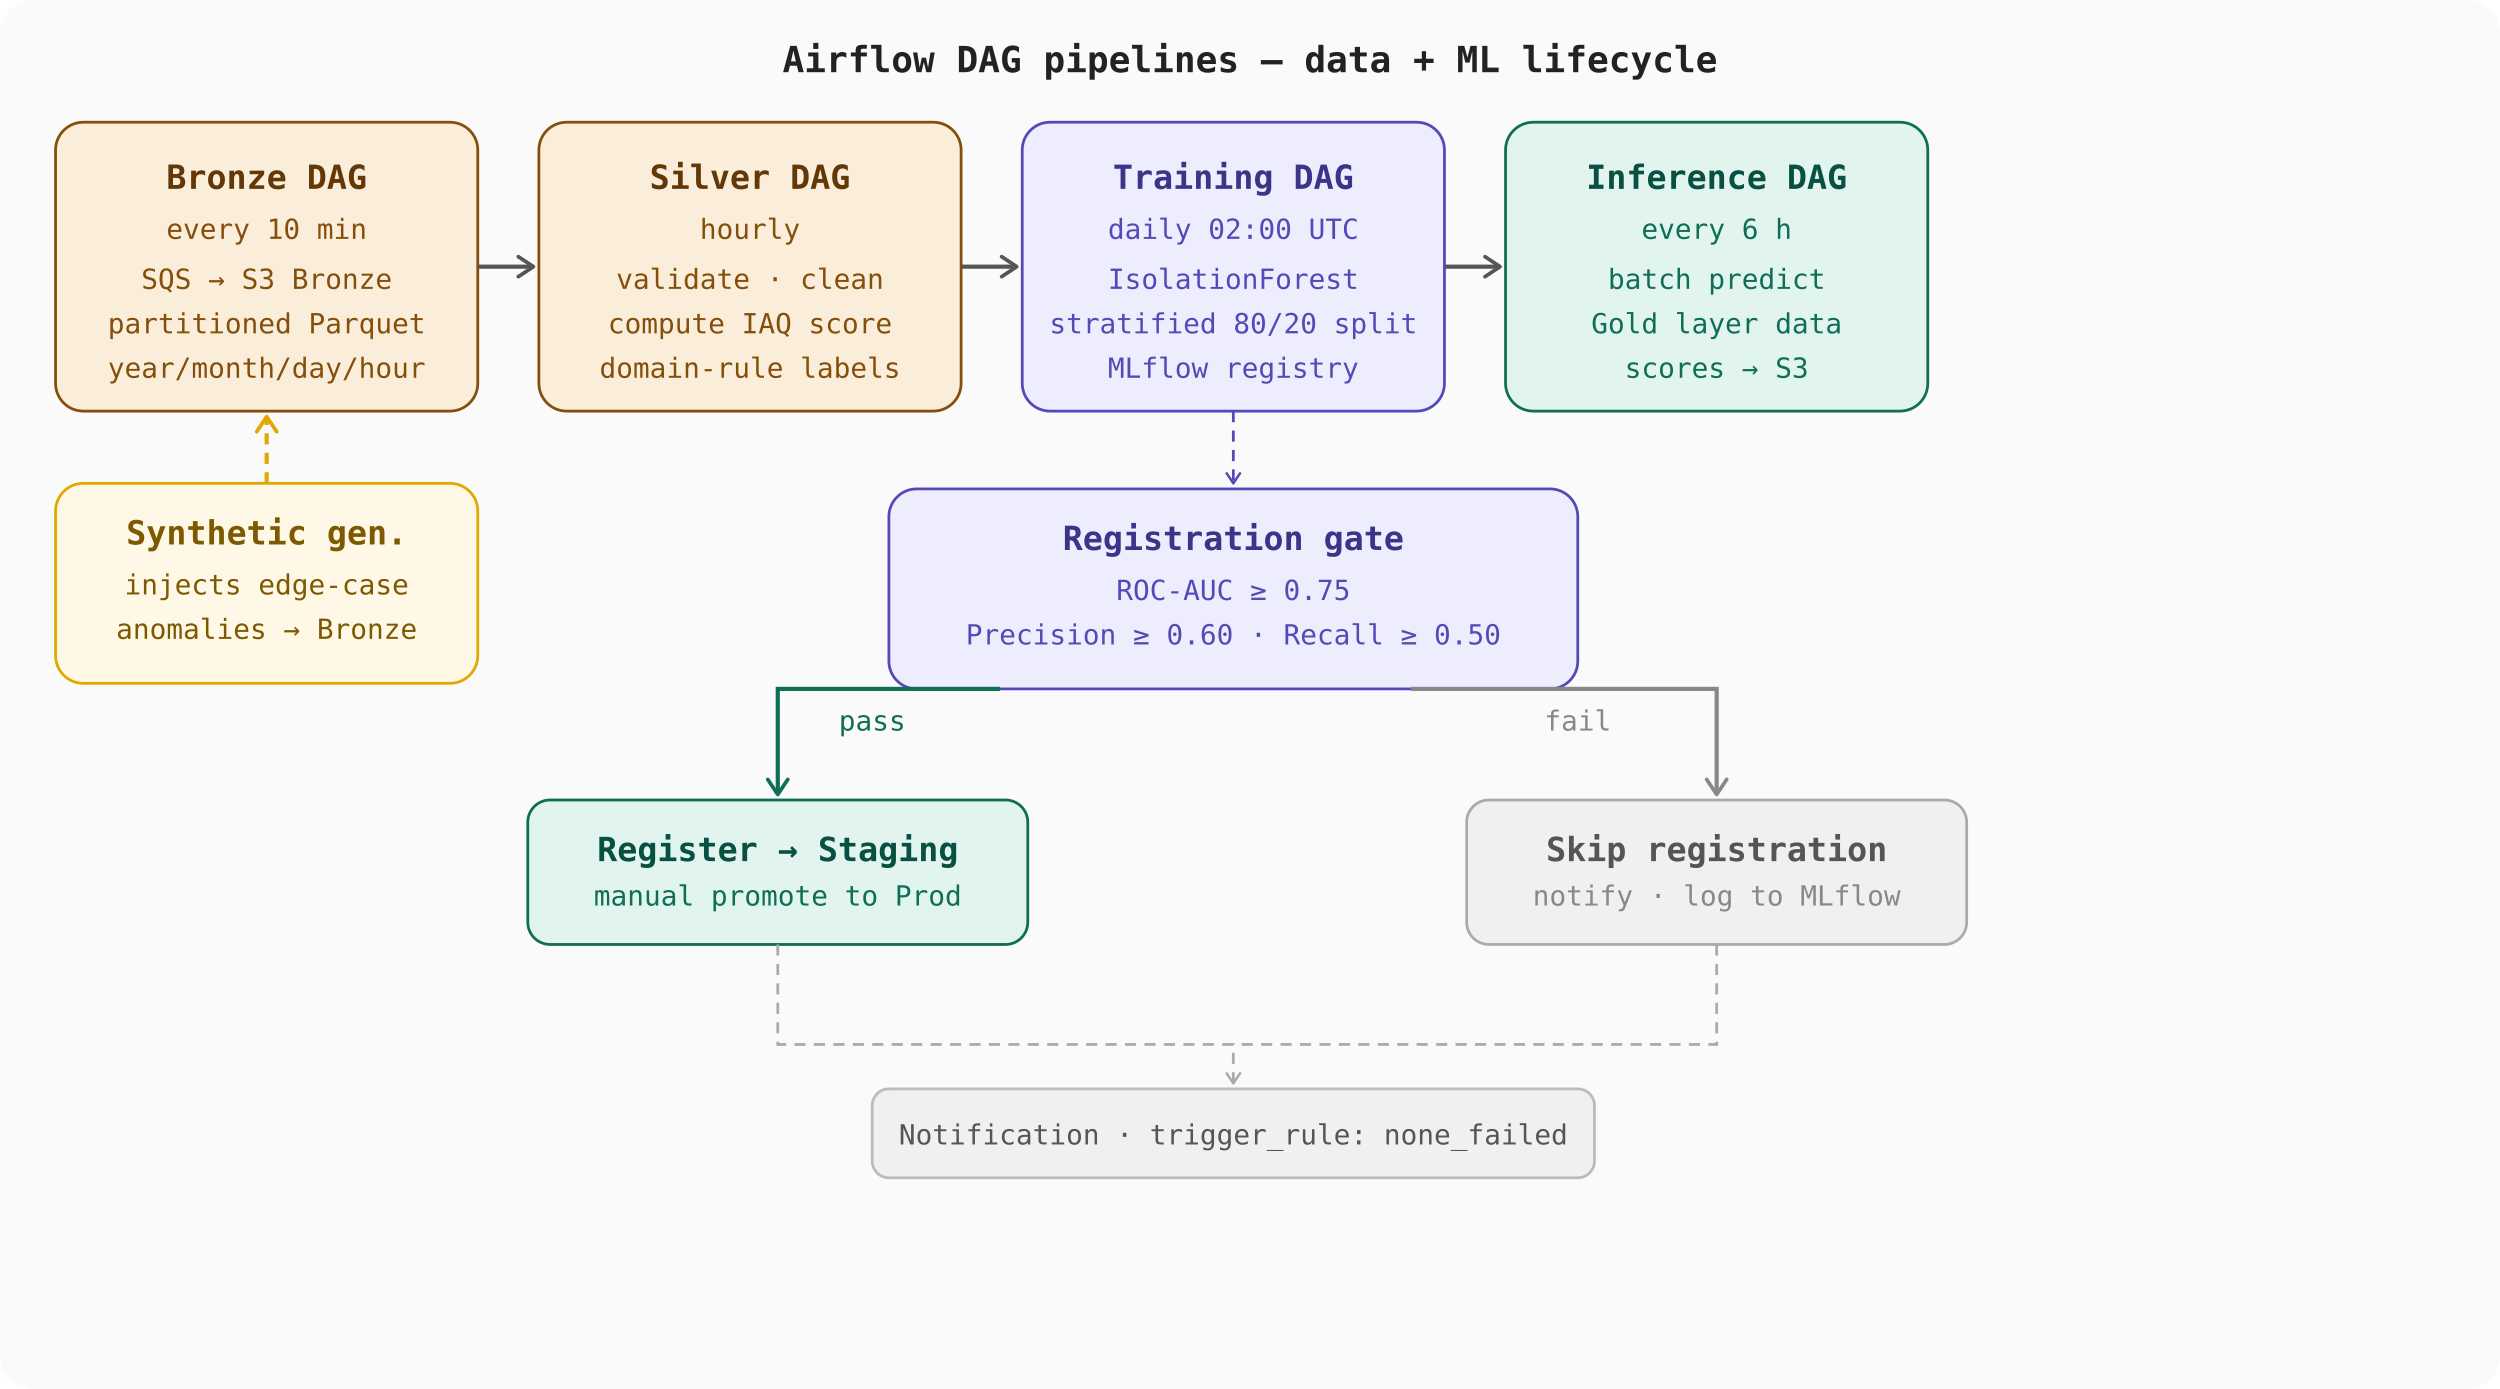
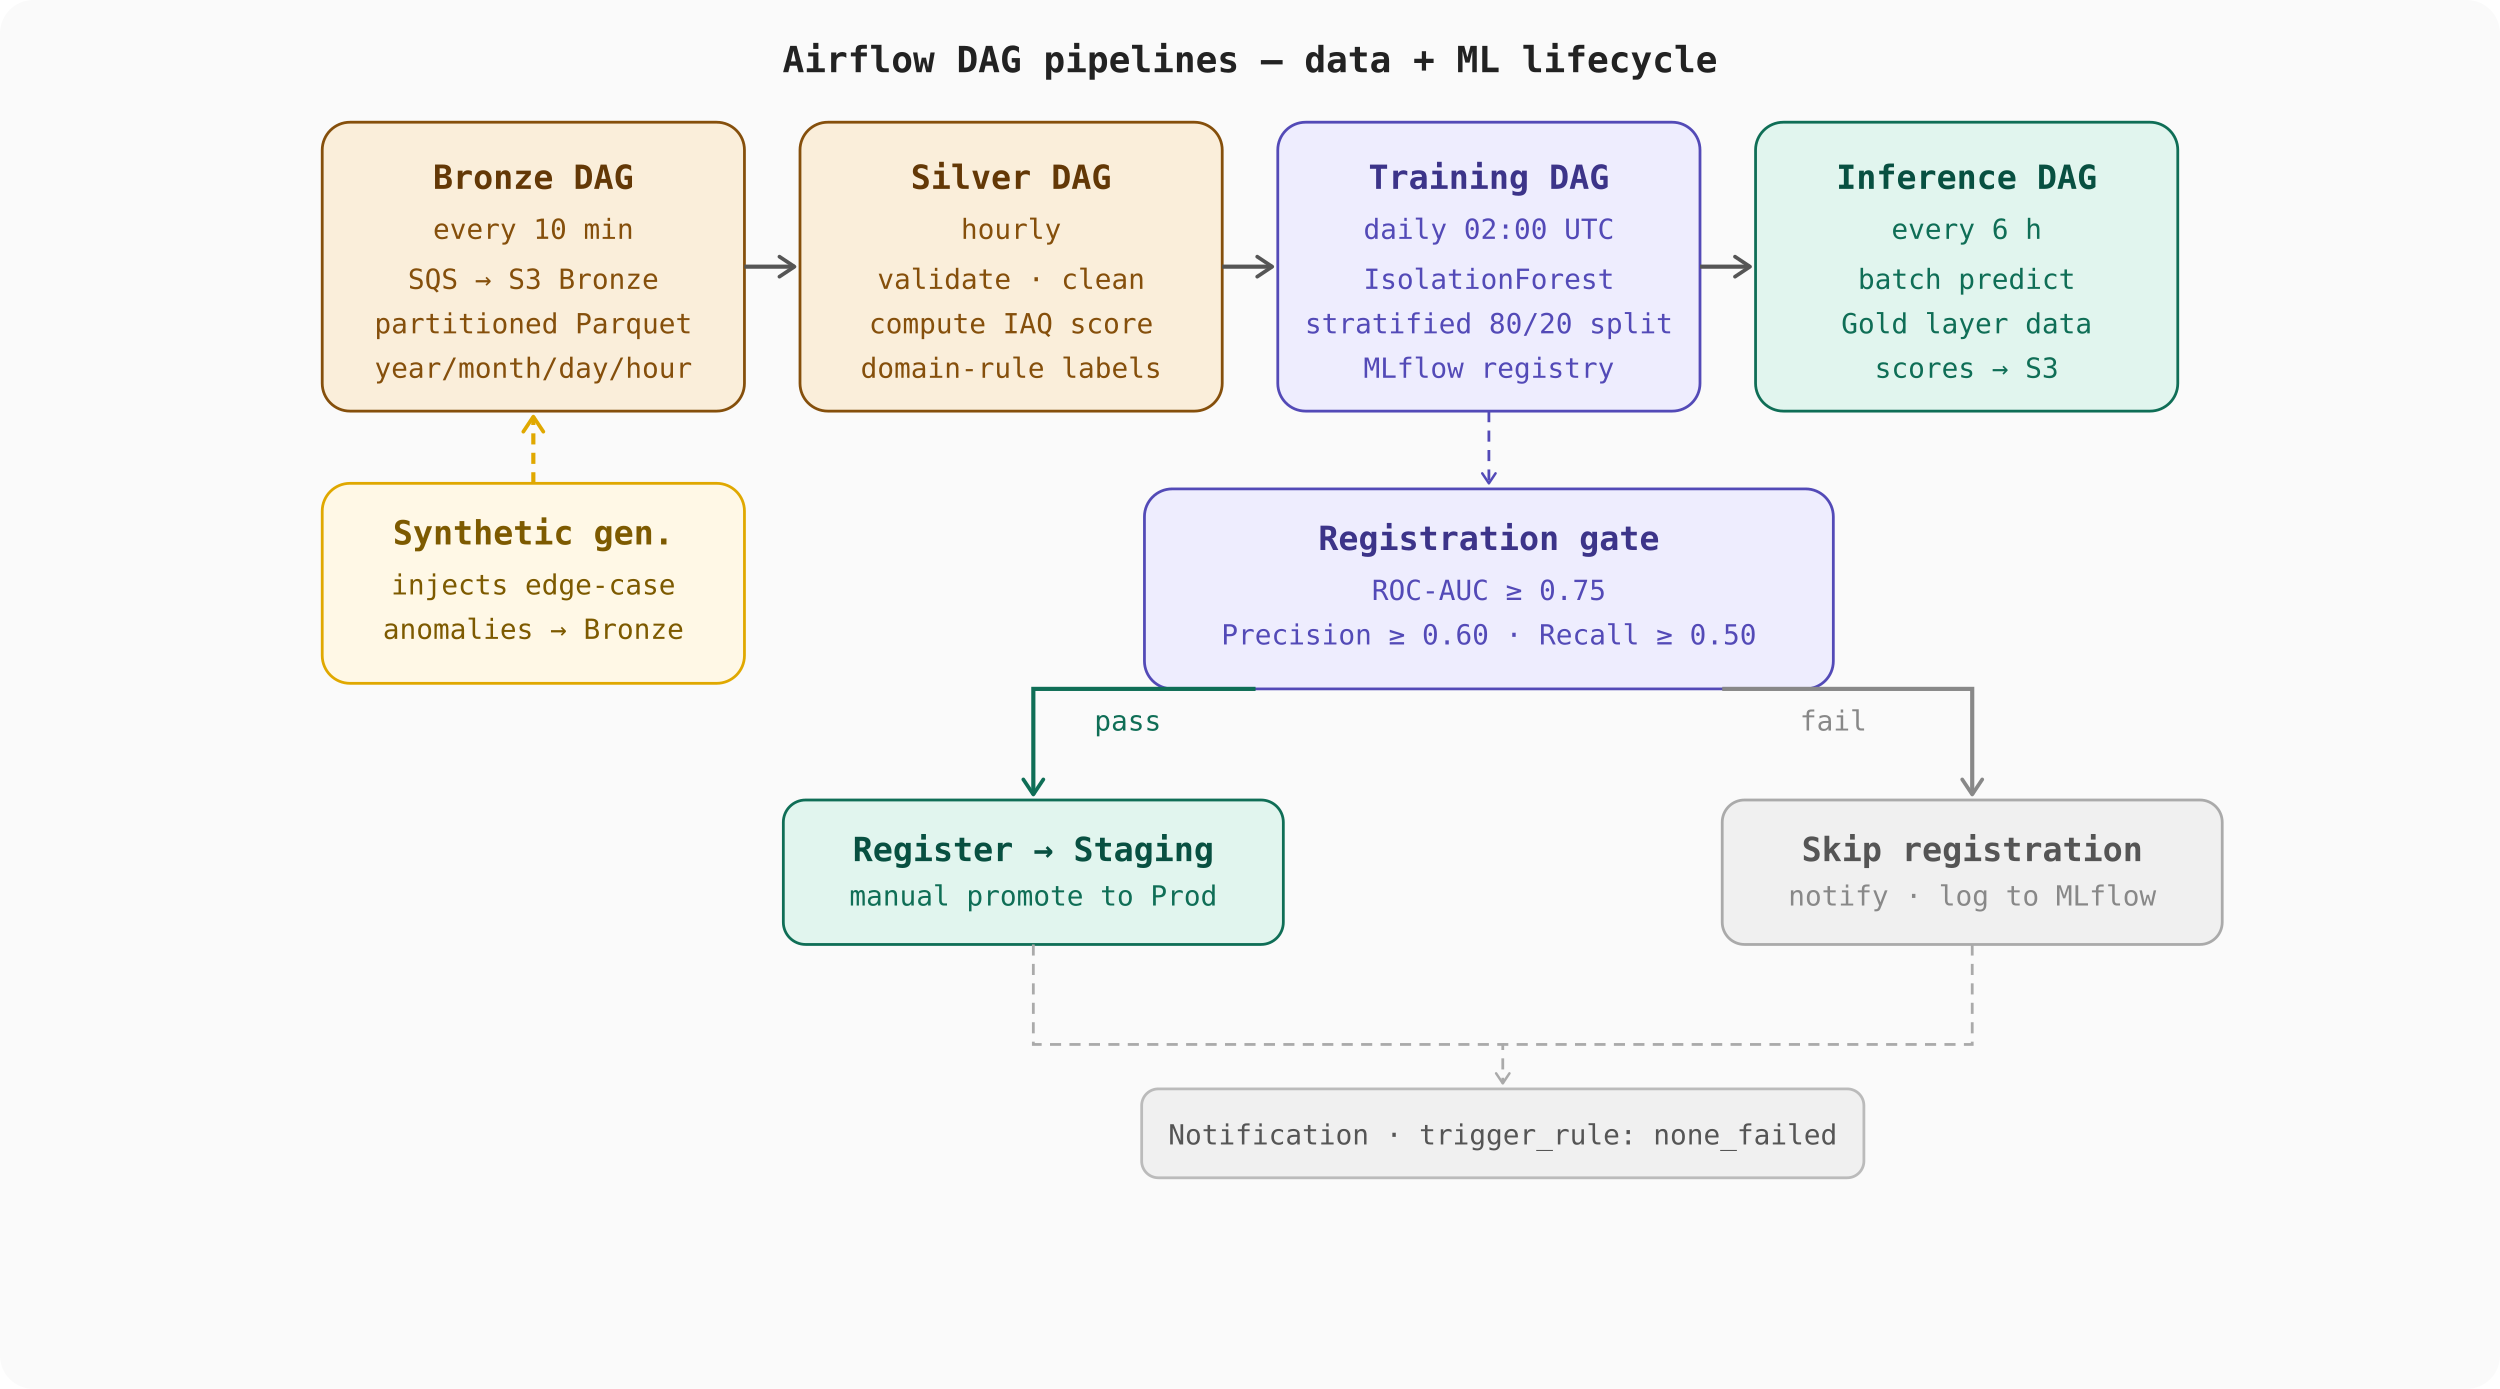
<svg xmlns="http://www.w3.org/2000/svg" width="900" height="500" viewBox="0 0 900 500" font-family="ui-monospace,SFMono-Regular,Menlo,monospace">
  <defs>
    <marker id="arr" viewBox="0 0 10 10" refX="8" refY="5" markerWidth="6" markerHeight="6" orient="auto-start-reverse">
      <path d="M2 1L8 5L2 9" fill="none" stroke="#555" stroke-width="1.5" stroke-linecap="round" stroke-linejoin="round" />
    </marker>
    <marker id="arr-purple" viewBox="0 0 10 10" refX="8" refY="5" markerWidth="6" markerHeight="6" orient="auto-start-reverse">
      <path d="M2 1L8 5L2 9" fill="none" stroke="#534AB7" stroke-width="1.5" stroke-linecap="round" stroke-linejoin="round" />
    </marker>
    <marker id="arr-green" viewBox="0 0 10 10" refX="8" refY="5" markerWidth="6" markerHeight="6" orient="auto-start-reverse">
      <path d="M2 1L8 5L2 9" fill="none" stroke="#0F6E56" stroke-width="1.5" stroke-linecap="round" stroke-linejoin="round" />
    </marker>
    <marker id="arr-gray" viewBox="0 0 10 10" refX="8" refY="5" markerWidth="6" markerHeight="6" orient="auto-start-reverse">
      <path d="M2 1L8 5L2 9" fill="none" stroke="#888" stroke-width="1.5" stroke-linecap="round" stroke-linejoin="round" />
    </marker>
    <marker id="arr-amber" viewBox="0 0 10 10" refX="8" refY="5" markerWidth="6" markerHeight="6" orient="auto-start-reverse">
      <path d="M2 1L8 5L2 9" fill="none" stroke="#e0a800" stroke-width="1.5" stroke-linecap="round" stroke-linejoin="round" />
    </marker>
    <marker id="arr-notify" viewBox="0 0 10 10" refX="8" refY="5" markerWidth="6" markerHeight="6" orient="auto-start-reverse">
      <path d="M2 1L8 5L2 9" fill="none" stroke="#aaa" stroke-width="1.5" stroke-linecap="round" stroke-linejoin="round" />
    </marker>
  </defs>
  <rect width="900" height="500" fill="#fafafa" rx="12" />
  <text x="450" y="26" text-anchor="middle" font-size="13" font-weight="600" fill="#222">Airflow DAG pipelines — data + ML lifecycle</text>
-   <rect x="20" y="44" width="152" height="104" rx="10" fill="#FAEEDA" stroke="#854F0B" stroke-width="1" />
-   <text x="96" y="68" text-anchor="middle" font-size="12" font-weight="600" fill="#633806">Bronze DAG</text>
-   <text x="96" y="86" text-anchor="middle" font-size="10" fill="#854F0B">every 10 min</text>
-   <text x="96" y="104" text-anchor="middle" font-size="10" fill="#854F0B">SQS → S3 Bronze</text>
-   <text x="96" y="120" text-anchor="middle" font-size="10" fill="#854F0B">partitioned Parquet</text>
-   <text x="96" y="136" text-anchor="middle" font-size="10" fill="#854F0B">year/month/day/hour</text>
-   <line x1="172" y1="96" x2="192" y2="96" stroke="#555" stroke-width="1.5" marker-end="url(#arr)" />
-   <rect x="194" y="44" width="152" height="104" rx="10" fill="#FAEEDA" stroke="#854F0B" stroke-width="1" />
-   <text x="270" y="68" text-anchor="middle" font-size="12" font-weight="600" fill="#633806">Silver DAG</text>
-   <text x="270" y="86" text-anchor="middle" font-size="10" fill="#854F0B">hourly</text>
-   <text x="270" y="104" text-anchor="middle" font-size="10" fill="#854F0B">validate · clean</text>
-   <text x="270" y="120" text-anchor="middle" font-size="10" fill="#854F0B">compute IAQ score</text>
-   <text x="270" y="136" text-anchor="middle" font-size="10" fill="#854F0B">domain-rule labels</text>
-   <line x1="346" y1="96" x2="366" y2="96" stroke="#555" stroke-width="1.5" marker-end="url(#arr)" />
-   <rect x="368" y="44" width="152" height="104" rx="10" fill="#EEEDFE" stroke="#534AB7" stroke-width="1" />
-   <text x="444" y="68" text-anchor="middle" font-size="12" font-weight="600" fill="#3C3489">Training DAG</text>
-   <text x="444" y="86" text-anchor="middle" font-size="10" fill="#534AB7">daily 02:00 UTC</text>
-   <text x="444" y="104" text-anchor="middle" font-size="10" fill="#534AB7">IsolationForest</text>
-   <text x="444" y="120" text-anchor="middle" font-size="10" fill="#534AB7">stratified 80/20 split</text>
-   <text x="444" y="136" text-anchor="middle" font-size="10" fill="#534AB7">MLflow registry</text>
-   <line x1="520" y1="96" x2="540" y2="96" stroke="#555" stroke-width="1.5" marker-end="url(#arr)" />
-   <rect x="542" y="44" width="152" height="104" rx="10" fill="#E1F5EE" stroke="#0F6E56" stroke-width="1" />
-   <text x="618" y="68" text-anchor="middle" font-size="12" font-weight="600" fill="#085041">Inference DAG</text>
-   <text x="618" y="86" text-anchor="middle" font-size="10" fill="#0F6E56">every 6 h</text>
-   <text x="618" y="104" text-anchor="middle" font-size="10" fill="#0F6E56">batch predict</text>
-   <text x="618" y="120" text-anchor="middle" font-size="10" fill="#0F6E56">Gold layer data</text>
-   <text x="618" y="136" text-anchor="middle" font-size="10" fill="#0F6E56">scores → S3</text>
-   <rect x="20" y="174" width="152" height="72" rx="10" fill="#fff8e6" stroke="#e0a800" stroke-width="1" />
-   <text x="96" y="196" text-anchor="middle" font-size="12" font-weight="600" fill="#7d5a00">Synthetic gen.</text>
-   <text x="96" y="214" text-anchor="middle" font-size="10" fill="#7d5a00">injects edge-case</text>
-   <text x="96" y="230" text-anchor="middle" font-size="10" fill="#7d5a00">anomalies → Bronze</text>
-   <line x1="96" y1="174" x2="96" y2="150" stroke="#e0a800" stroke-width="1.5" stroke-dasharray="4 3" marker-end="url(#arr-amber)" />
-   <line x1="444" y1="148" x2="444" y2="174" stroke="#534AB7" stroke-width="1" stroke-dasharray="4 3" marker-end="url(#arr-purple)" />
-   <rect x="320" y="176" width="248" height="72" rx="10" fill="#EEEDFE" stroke="#534AB7" stroke-width="1" />
-   <text x="444" y="198" text-anchor="middle" font-size="12" font-weight="600" fill="#3C3489">Registration gate</text>
-   <text x="444" y="216" text-anchor="middle" font-size="10" fill="#534AB7">ROC-AUC ≥ 0.75</text>
-   <text x="444" y="232" text-anchor="middle" font-size="10" fill="#534AB7">Precision ≥ 0.60 · Recall ≥ 0.50</text>
-   <path d="M360 248 L280 248 L280 286" fill="none" stroke="#0F6E56" stroke-width="1.5" marker-end="url(#arr-green)" />
-   <text x="314" y="263" text-anchor="middle" font-size="10" fill="#0F6E56">pass</text>
-   <path d="M508 248 L618 248 L618 286" fill="none" stroke="#888" stroke-width="1.5" marker-end="url(#arr-gray)" />
-   <text x="568" y="263" text-anchor="middle" font-size="10" fill="#888">fail</text>
-   <rect x="190" y="288" width="180" height="52" rx="8" fill="#E1F5EE" stroke="#0F6E56" stroke-width="1" />
-   <text x="280" y="310" text-anchor="middle" font-size="12" font-weight="600" fill="#085041">Register → Staging</text>
-   <text x="280" y="326" text-anchor="middle" font-size="10" fill="#0F6E56">manual promote to Prod</text>
-   <rect x="528" y="288" width="180" height="52" rx="8" fill="#f0f0f0" stroke="#aaa" stroke-width="1" />
-   <text x="618" y="310" text-anchor="middle" font-size="12" font-weight="600" fill="#555">Skip registration</text>
-   <text x="618" y="326" text-anchor="middle" font-size="10" fill="#888">notify · log to MLflow</text>
-   <path d="M280 340 L280 376 L444 376 L444 390" fill="none" stroke="#aaa" stroke-width="1" stroke-dasharray="4 3" marker-end="url(#arr-notify)" />
-   <path d="M618 340 L618 376 L444 376" fill="none" stroke="#aaa" stroke-width="1" stroke-dasharray="4 3" />
-   <rect x="314" y="392" width="260" height="32" rx="6" fill="#f0f0f0" stroke="#bbb" stroke-width="1" />
-   <text x="444" y="412" text-anchor="middle" font-size="10" fill="#555">Notification · trigger_rule: none_failed</text>
+   <rect x="116" y="44" width="152" height="104" rx="10" fill="#FAEEDA" stroke="#854F0B" stroke-width="1" />
+   <text x="192" y="68" text-anchor="middle" font-size="12" font-weight="600" fill="#633806">Bronze DAG</text>
+   <text x="192" y="86" text-anchor="middle" font-size="10" fill="#854F0B">every 10 min</text>
+   <text x="192" y="104" text-anchor="middle" font-size="10" fill="#854F0B">SQS → S3 Bronze</text>
+   <text x="192" y="120" text-anchor="middle" font-size="10" fill="#854F0B">partitioned Parquet</text>
+   <text x="192" y="136" text-anchor="middle" font-size="10" fill="#854F0B">year/month/day/hour</text>
+   <line x1="268" y1="96" x2="286" y2="96" stroke="#555" stroke-width="1.5" marker-end="url(#arr)" />
+   <rect x="288" y="44" width="152" height="104" rx="10" fill="#FAEEDA" stroke="#854F0B" stroke-width="1" />
+   <text x="364" y="68" text-anchor="middle" font-size="12" font-weight="600" fill="#633806">Silver DAG</text>
+   <text x="364" y="86" text-anchor="middle" font-size="10" fill="#854F0B">hourly</text>
+   <text x="364" y="104" text-anchor="middle" font-size="10" fill="#854F0B">validate · clean</text>
+   <text x="364" y="120" text-anchor="middle" font-size="10" fill="#854F0B">compute IAQ score</text>
+   <text x="364" y="136" text-anchor="middle" font-size="10" fill="#854F0B">domain-rule labels</text>
+   <line x1="440" y1="96" x2="458" y2="96" stroke="#555" stroke-width="1.5" marker-end="url(#arr)" />
+   <rect x="460" y="44" width="152" height="104" rx="10" fill="#EEEDFE" stroke="#534AB7" stroke-width="1" />
+   <text x="536" y="68" text-anchor="middle" font-size="12" font-weight="600" fill="#3C3489">Training DAG</text>
+   <text x="536" y="86" text-anchor="middle" font-size="10" fill="#534AB7">daily 02:00 UTC</text>
+   <text x="536" y="104" text-anchor="middle" font-size="10" fill="#534AB7">IsolationForest</text>
+   <text x="536" y="120" text-anchor="middle" font-size="10" fill="#534AB7">stratified 80/20 split</text>
+   <text x="536" y="136" text-anchor="middle" font-size="10" fill="#534AB7">MLflow registry</text>
+   <line x1="612" y1="96" x2="630" y2="96" stroke="#555" stroke-width="1.5" marker-end="url(#arr)" />
+   <rect x="632" y="44" width="152" height="104" rx="10" fill="#E1F5EE" stroke="#0F6E56" stroke-width="1" />
+   <text x="708" y="68" text-anchor="middle" font-size="12" font-weight="600" fill="#085041">Inference DAG</text>
+   <text x="708" y="86" text-anchor="middle" font-size="10" fill="#0F6E56">every 6 h</text>
+   <text x="708" y="104" text-anchor="middle" font-size="10" fill="#0F6E56">batch predict</text>
+   <text x="708" y="120" text-anchor="middle" font-size="10" fill="#0F6E56">Gold layer data</text>
+   <text x="708" y="136" text-anchor="middle" font-size="10" fill="#0F6E56">scores → S3</text>
+   <rect x="116" y="174" width="152" height="72" rx="10" fill="#fff8e6" stroke="#e0a800" stroke-width="1" />
+   <text x="192" y="196" text-anchor="middle" font-size="12" font-weight="600" fill="#7d5a00">Synthetic gen.</text>
+   <text x="192" y="214" text-anchor="middle" font-size="10" fill="#7d5a00">injects edge-case</text>
+   <text x="192" y="230" text-anchor="middle" font-size="10" fill="#7d5a00">anomalies → Bronze</text>
+   <line x1="192" y1="174" x2="192" y2="150" stroke="#e0a800" stroke-width="1.5" stroke-dasharray="4 3" marker-end="url(#arr-amber)" />
+   <line x1="536" y1="148" x2="536" y2="174" stroke="#534AB7" stroke-width="1" stroke-dasharray="4 3" marker-end="url(#arr-purple)" />
+   <rect x="412" y="176" width="248" height="72" rx="10" fill="#EEEDFE" stroke="#534AB7" stroke-width="1" />
+   <text x="536" y="198" text-anchor="middle" font-size="12" font-weight="600" fill="#3C3489">Registration gate</text>
+   <text x="536" y="216" text-anchor="middle" font-size="10" fill="#534AB7">ROC-AUC ≥ 0.75</text>
+   <text x="536" y="232" text-anchor="middle" font-size="10" fill="#534AB7">Precision ≥ 0.60 · Recall ≥ 0.50</text>
+   <path d="M452 248 L372 248 L372 286" fill="none" stroke="#0F6E56" stroke-width="1.5" marker-end="url(#arr-green)" />
+   <text x="406" y="263" text-anchor="middle" font-size="10" fill="#0F6E56">pass</text>
+   <path d="M620 248 L710 248 L710 286" fill="none" stroke="#888" stroke-width="1.5" marker-end="url(#arr-gray)" />
+   <text x="660" y="263" text-anchor="middle" font-size="10" fill="#888">fail</text>
+   <rect x="282" y="288" width="180" height="52" rx="8" fill="#E1F5EE" stroke="#0F6E56" stroke-width="1" />
+   <text x="372" y="310" text-anchor="middle" font-size="12" font-weight="600" fill="#085041">Register → Staging</text>
+   <text x="372" y="326" text-anchor="middle" font-size="10" fill="#0F6E56">manual promote to Prod</text>
+   <rect x="620" y="288" width="180" height="52" rx="8" fill="#f0f0f0" stroke="#aaa" stroke-width="1" />
+   <text x="710" y="310" text-anchor="middle" font-size="12" font-weight="600" fill="#555">Skip registration</text>
+   <text x="710" y="326" text-anchor="middle" font-size="10" fill="#888">notify · log to MLflow</text>
+   <path d="M372 340 L372 376 L541 376 L541 390" fill="none" stroke="#aaa" stroke-width="1" stroke-dasharray="4 3" marker-end="url(#arr-notify)" />
+   <path d="M710 340 L710 376 L541 376" fill="none" stroke="#aaa" stroke-width="1" stroke-dasharray="4 3" />
+   <rect x="411" y="392" width="260" height="32" rx="6" fill="#f0f0f0" stroke="#bbb" stroke-width="1" />
+   <text x="541" y="412" text-anchor="middle" font-size="10" fill="#555">Notification · trigger_rule: none_failed</text>
</svg>
